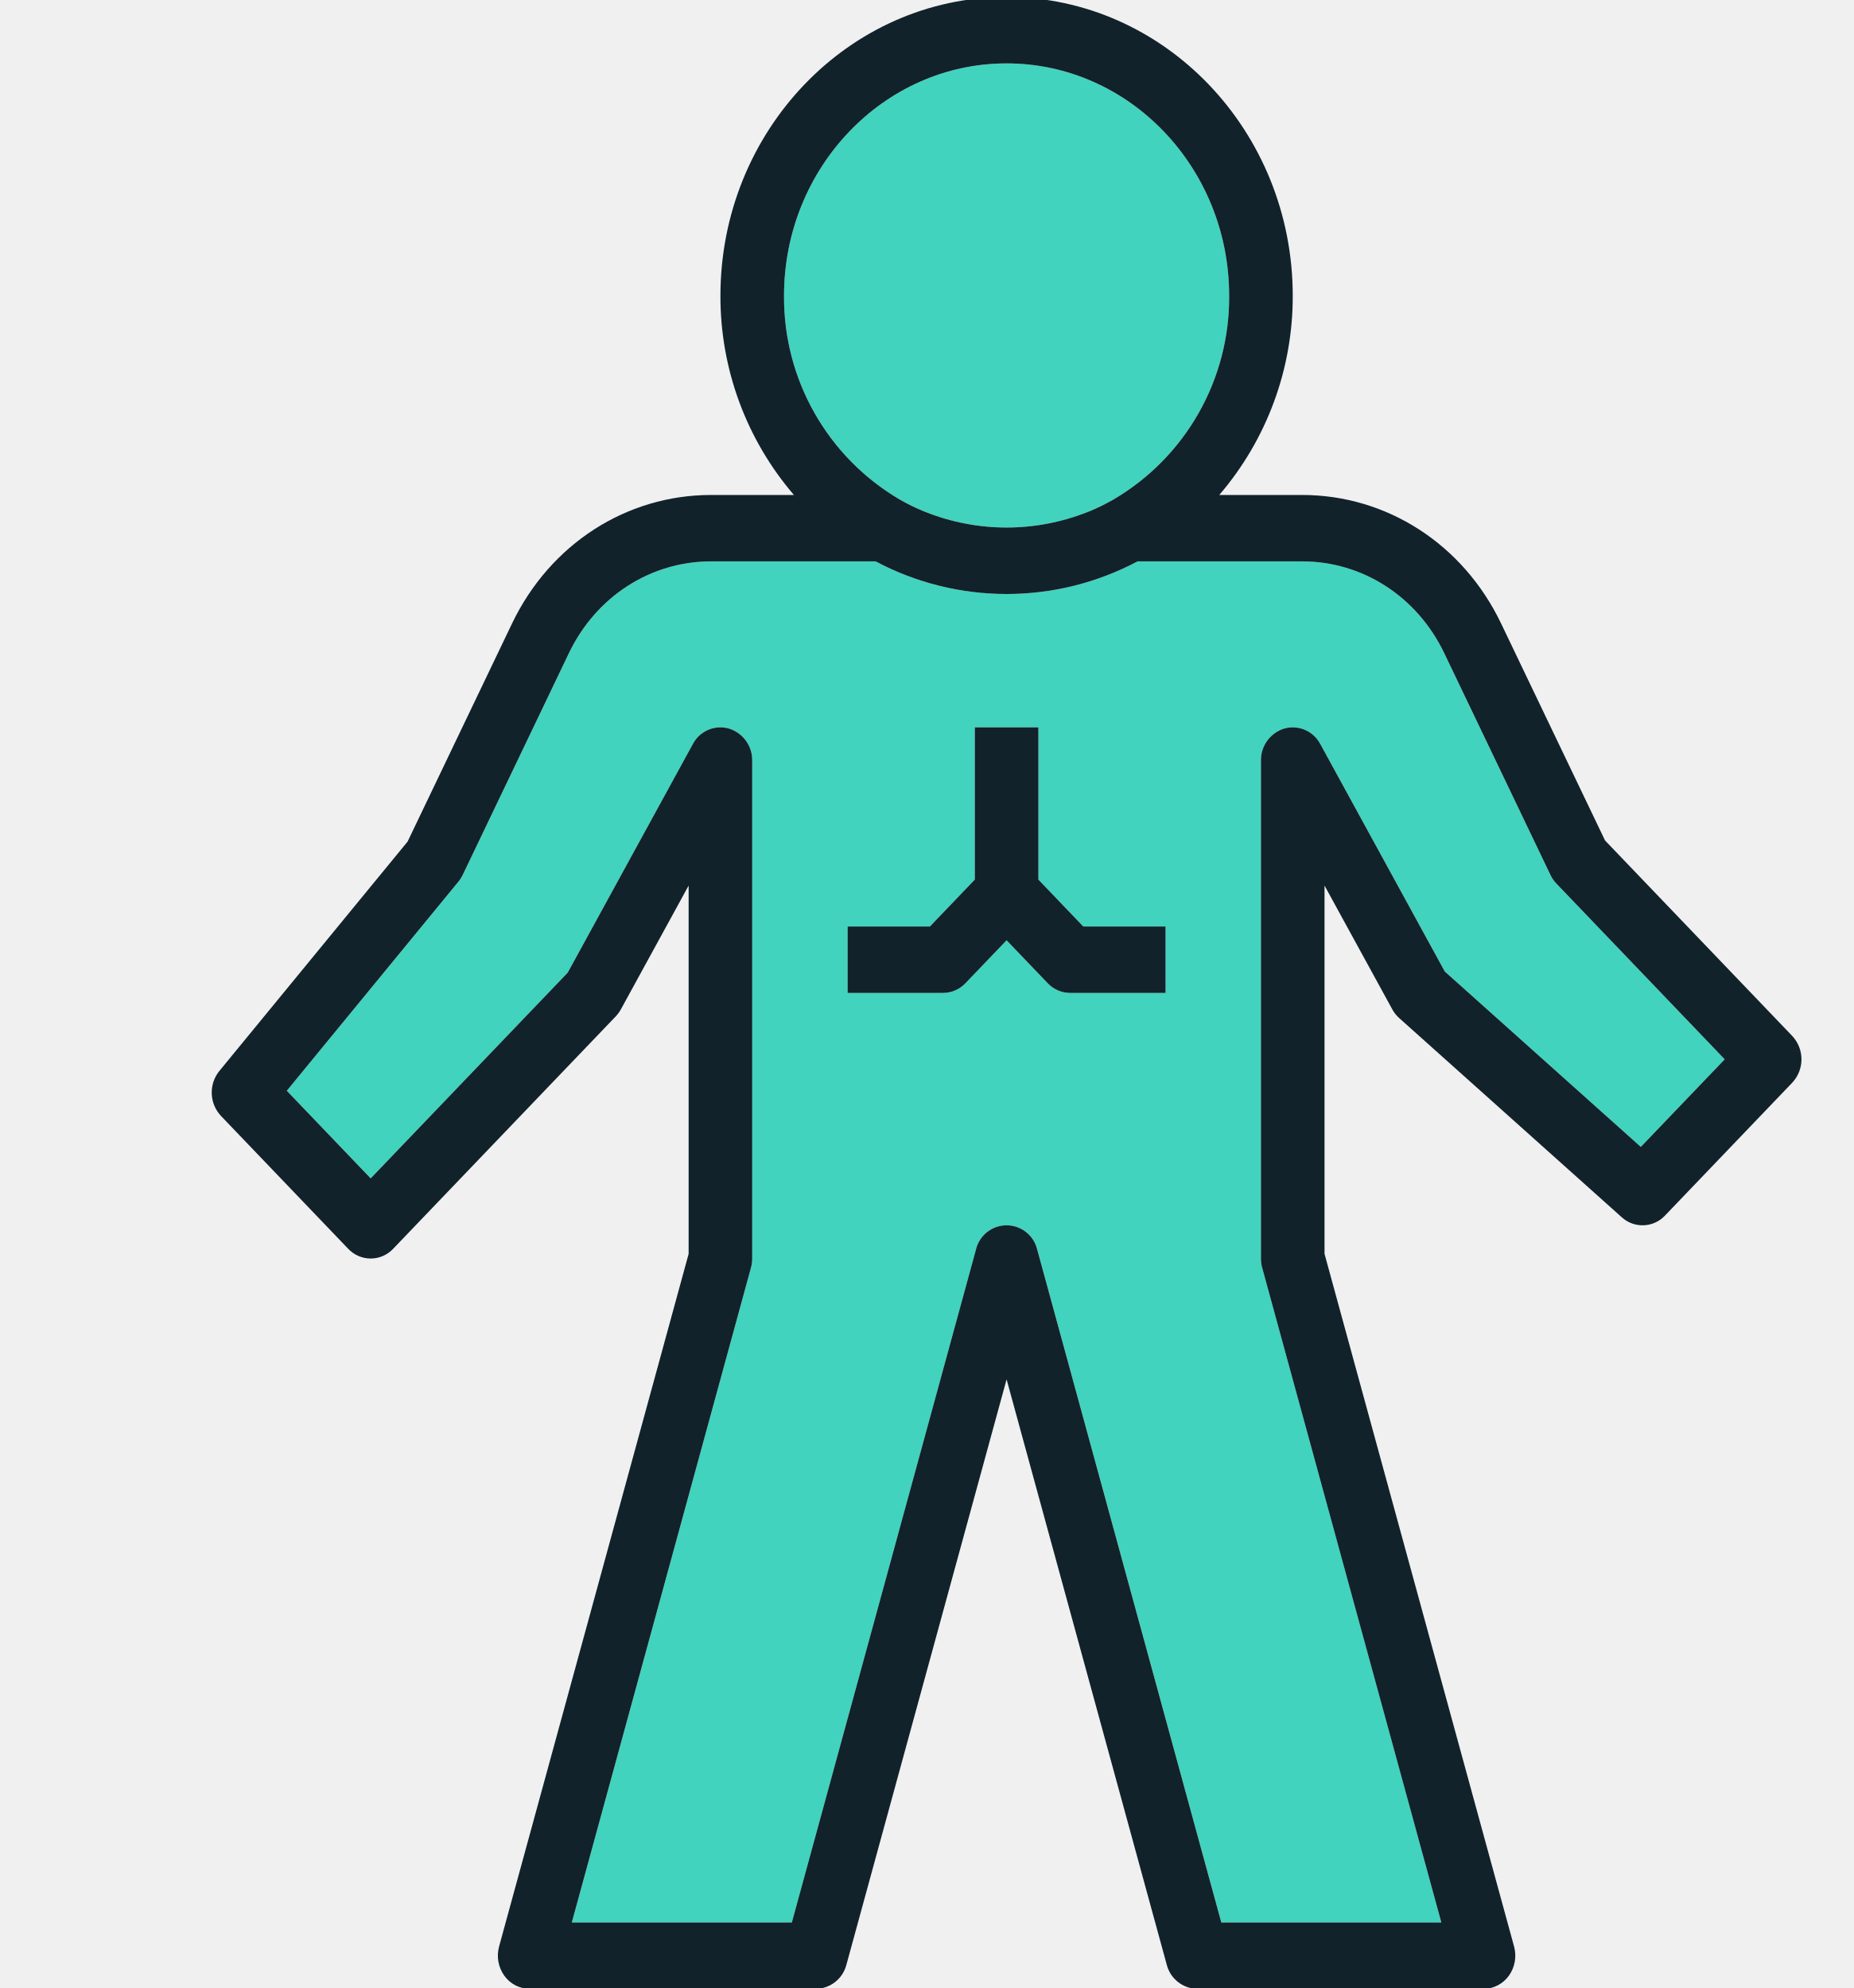
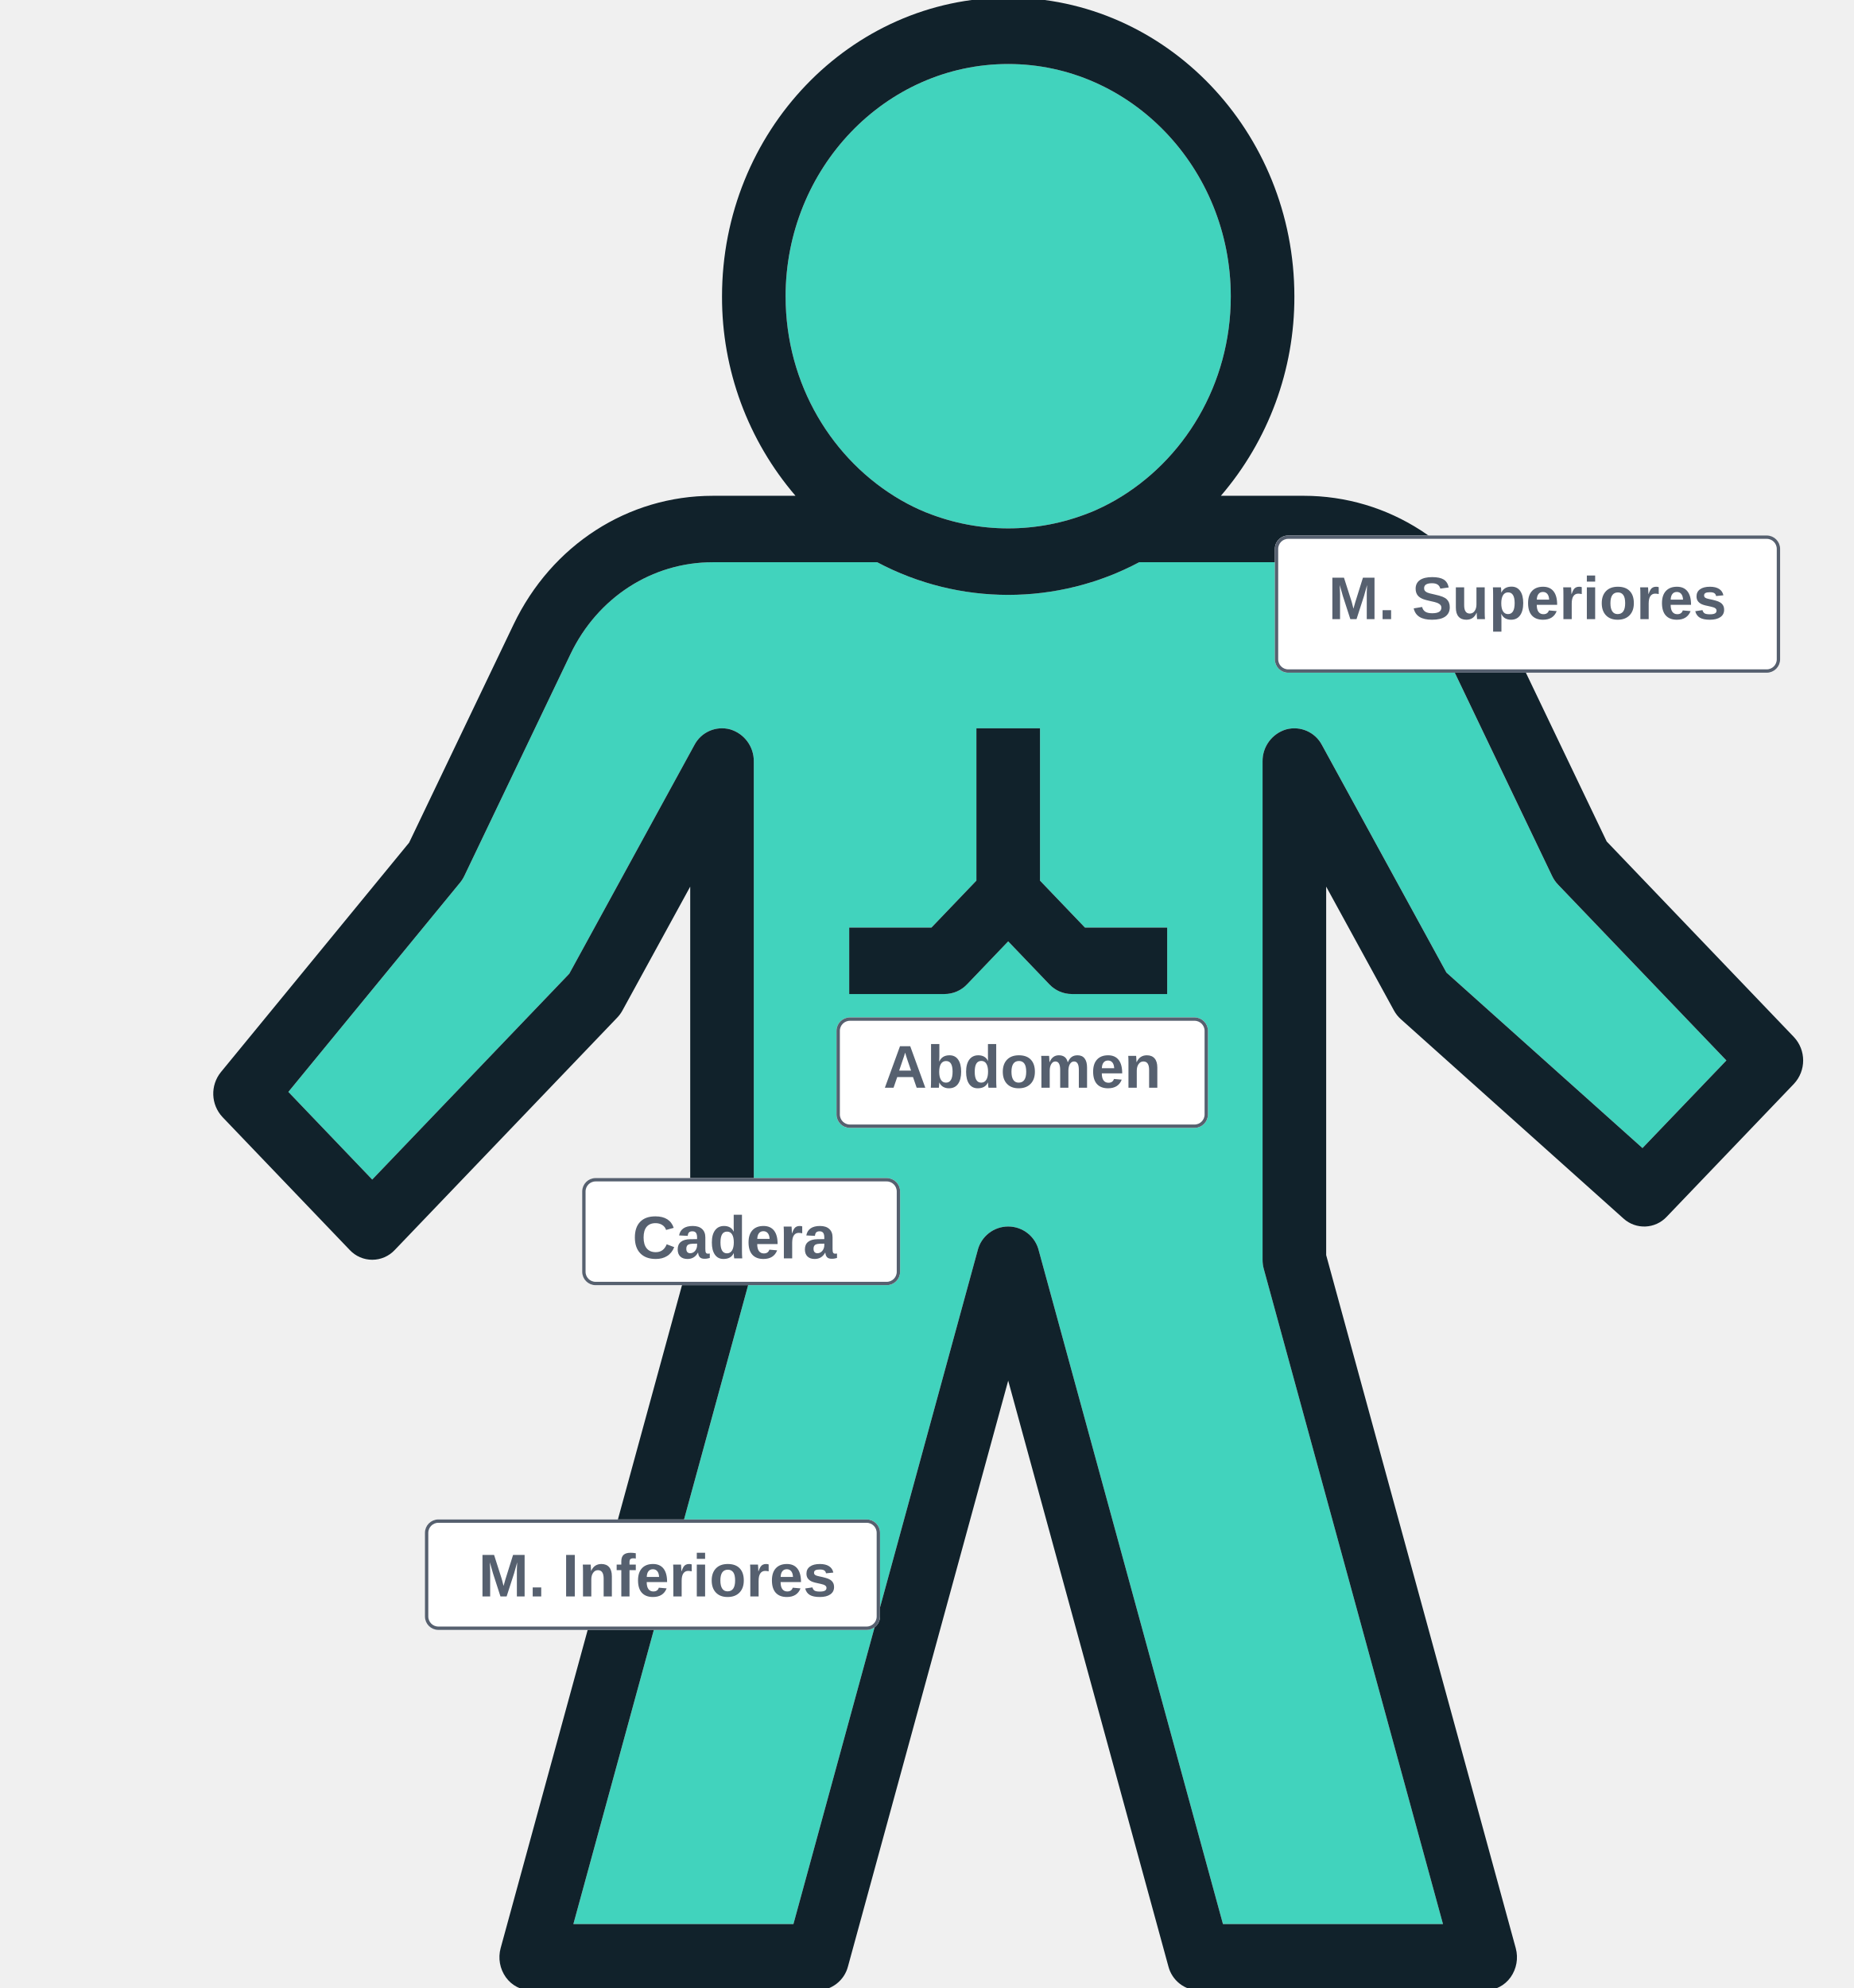
- <svg xmlns="http://www.w3.org/2000/svg" width="481" height="516" viewBox="0 0 481 516">
+ <svg xmlns="http://www.w3.org/2000/svg" width="554" height="594" viewBox="0 0 554 594">
  <defs>
    <clipPath id="clip-path">
-       <rect id="Rectángulo_7" data-name="Rectángulo 7" width="481" height="516" rx="4" transform="translate(282.016 82.834)" fill="#fff" stroke="#707070" stroke-width="1" />
+       <rect id="Rectángulo_7" data-name="Rectángulo 7" width="554" height="594" rx="4" transform="translate(-0.391 -0.148)" fill="#fff" stroke="#707070" stroke-width="1" />
    </clipPath>
  </defs>
-   <g id="Enmascarar_grupo_1" data-name="Enmascarar grupo 1" transform="translate(-282.016 -82.834)" clip-path="url(#clip-path)">
-     <g id="_011-human-body" data-name="011-human-body" transform="translate(336.958 82.056)">
-       <g id="Grupo_1" data-name="Grupo 1" transform="translate(19.489 17.233)">
-         <path id="Trazado_1" data-name="Trazado 1" d="M349.165,138.214a54.716,54.716,0,0,0,6.279,3.085c.148.06.305.112.462.172a56.815,56.815,0,0,0,42.046,0c.148-.06.305-.112.462-.172a52.717,52.717,0,0,0,6.279-3.085A60.815,60.815,0,0,0,434.685,85.35c0-33.252-25.916-60.317-57.756-60.317S319.173,52.1,319.173,85.35A60.815,60.815,0,0,0,349.165,138.214Z" transform="translate(-190.147 -25.033)" fill="#41d3bd" />
-         <path id="Trazado_2" data-name="Trazado 2" d="M452.9,296.426a8.648,8.648,0,0,1-1.551-2.24l-27.574-57.594c-7.03-14.683-21.172-23.808-36.889-23.808H344.213a72.431,72.431,0,0,1-67.987,0H233.553c-15.718,0-29.86,9.125-36.9,23.817l-27.574,57.594a8.312,8.312,0,0,1-1.122,1.749L123.438,350.2,145.2,372.933l51.138-53.406L228.8,260.21a8.075,8.075,0,0,1,9.282-4.058,8.568,8.568,0,0,1,6.13,8.332v129.25a9.037,9.037,0,0,1-.314,2.361L197.4,566.068h57.1l47.789-174.695a8.163,8.163,0,0,1,15.875,0l47.789,174.695h57.1l-46.5-169.973a9.037,9.037,0,0,1-.314-2.361V264.483a8.568,8.568,0,0,1,6.13-8.332,8.088,8.088,0,0,1,9.282,4.058l32.294,59.024L474.8,364.765l21.774-22.731ZM351.474,324.8H326.721a8.042,8.042,0,0,1-5.833-2.525l-10.668-11.141-10.668,11.141a8.042,8.042,0,0,1-5.833,2.525H268.966V307.567H290.3l11.667-12.184V255.867h16.5v39.516l11.667,12.184h21.337Z" transform="translate(-123.438 -83.533)" fill="#41d3bd" />
+   <g id="Grupo_33" data-name="Grupo 33" transform="translate(-490 -545)">
+     <g id="Enmascarar_grupo_1" data-name="Enmascarar grupo 1" transform="translate(490.392 545.148)" clip-path="url(#clip-path)">
+       <g id="_011-human-body" data-name="011-human-body" transform="translate(63.34 -0.873)">
+         <g id="Grupo_1" data-name="Grupo 1" transform="translate(22.446 19.849)">
+           <path id="Trazado_1" data-name="Trazado 1" d="M353.717,155.391a63.024,63.024,0,0,0,7.232,3.553c.171.069.352.129.532.2a65.438,65.438,0,0,0,48.427,0c.171-.069.352-.129.532-.2a60.719,60.719,0,0,0,7.232-3.553c20.565-11.83,34.543-34.686,34.543-60.886,0-38.3-29.849-69.471-66.521-69.471S319.173,56.206,319.173,94.5C319.173,120.7,333.152,143.561,353.717,155.391Z" transform="translate(-170.565 -25.033)" fill="#41d3bd" />
+           <path id="Trazado_2" data-name="Trazado 2" d="M502.9,309.12a9.961,9.961,0,0,1-1.787-2.58L469.357,240.2c-8.1-16.911-24.385-27.421-42.488-27.421h-49.15a83.424,83.424,0,0,1-78.3,0h-49.15c-18.1,0-34.391,10.51-42.5,27.431l-31.759,66.335a9.573,9.573,0,0,1-1.292,2.015l-51.278,62.494,25.069,26.181,58.9-61.512,37.385-68.32a9.3,9.3,0,0,1,10.691-4.674,9.869,9.869,0,0,1,7.061,9.6V421.2a10.409,10.409,0,0,1-.361,2.719L208.623,619.685h65.761l55.041-201.208a9.4,9.4,0,0,1,18.284,0L402.75,619.685h65.761L414.952,423.916a10.408,10.408,0,0,1-.361-2.719V272.33a9.869,9.869,0,0,1,7.061-9.6,9.315,9.315,0,0,1,10.691,4.674l37.195,67.982,58.586,52.441L553.2,361.65ZM386.082,341.8H357.573a9.263,9.263,0,0,1-6.719-2.908l-12.287-12.832-12.287,12.832a9.263,9.263,0,0,1-6.719,2.908H291.052V321.952h24.575l13.437-14.033V262.405H348.07v45.513l13.437,14.033h24.575Z" transform="translate(-123.438 -63.917)" fill="#41d3bd" />
+         </g>
+         <g id="Grupo_2" data-name="Grupo 2">
+           <path id="Trazado_3" data-name="Trazado 3" d="M510.314,252.15l-31.075-64.886c-11.347-23.69-34.135-38.4-59.489-38.4H395.014A91.071,91.071,0,0,0,416.976,89.32C416.976,40.065,378.612,0,331.449,0s-85.527,40.065-85.527,89.32a91.071,91.071,0,0,0,21.961,59.547H243.147c-25.354,0-48.142,14.708-59.5,38.4L152.412,252.5,96.164,321.055a10.232,10.232,0,0,0,.494,13.467l38.012,39.7a9.21,9.21,0,0,0,13.437,0l66.521-69.471a9.967,9.967,0,0,0,1.53-2.094l20.26-37.018v110.1L179.762,582.812a10.32,10.32,0,0,0,1.549,8.7,9.4,9.4,0,0,0,7.593,3.95h85.527a9.583,9.583,0,0,0,9.142-7.205l47.876-175.007L379.325,588.27a9.585,9.585,0,0,0,9.142,7.2h85.527a9.413,9.413,0,0,0,7.593-3.94,10.32,10.32,0,0,0,1.549-8.7L426.479,375.739v-110.1l20.26,37.018a9.687,9.687,0,0,0,2.072,2.61l66.521,59.547a9.206,9.206,0,0,0,12.9-.516l38.012-39.7a10.227,10.227,0,0,0,0-14.033Zm-47.9,39.172-37.195-67.982a9.316,9.316,0,0,0-10.691-4.674,9.869,9.869,0,0,0-7.061,9.6V377.128a10.409,10.409,0,0,0,.361,2.719l53.559,195.769H395.632L340.59,374.409a9.4,9.4,0,0,0-18.284,0L267.265,575.617H201.5l53.559-195.769a10.409,10.409,0,0,0,.361-2.719V228.262a9.869,9.869,0,0,0-7.061-9.6,9.3,9.3,0,0,0-10.691,4.674l-37.385,68.32-58.9,61.512L116.319,326.98,167.6,264.486a9.835,9.835,0,0,0,1.292-2.015l31.759-66.335c8.106-16.911,24.394-27.421,42.5-27.421H292.3a83.424,83.424,0,0,0,78.3,0h49.15c18.1,0,34.391,10.51,42.5,27.431l31.759,66.335a9.733,9.733,0,0,0,1.787,2.58l50.29,52.52-25.078,26.181Zm-197.492-202c0-38.3,29.849-69.471,66.521-69.471S397.97,51.021,397.97,89.32c0,26.2-13.979,49.056-34.543,60.886a63.027,63.027,0,0,1-7.232,3.553c-.171.069-.352.129-.532.2a65.438,65.438,0,0,1-48.427,0c-.171-.069-.352-.129-.532-.2a60.717,60.717,0,0,1-7.232-3.553C278.906,138.376,264.927,115.52,264.927,89.32Z" transform="translate(-93.873)" fill="#11222b" />
+           <path id="Trazado_4" data-name="Trazado 4" d="M401.225,320.88V275.367H382.219V320.88l-13.437,14.033H344.207v19.849h28.509a9.263,9.263,0,0,0,6.719-2.908l12.287-12.832,12.287,12.832a9.263,9.263,0,0,0,6.719,2.908h28.509V334.913H414.662Z" transform="translate(-154.147 -57.029)" fill="#11222b" />
+         </g>
      </g>
-       <g id="Grupo_2" data-name="Grupo 2">
-         <path id="Trazado_3" data-name="Trazado 3" d="M455.44,218.924l-26.98-56.336c-9.851-20.568-29.637-33.338-51.65-33.338H355.333A79.071,79.071,0,0,0,374.4,77.55C374.4,34.786,341.092,0,300.143,0s-74.257,34.786-74.257,77.55a79.071,79.071,0,0,0,19.068,51.7H223.477c-22.013,0-41.8,12.77-51.658,33.338L144.7,219.226,95.862,278.75a8.883,8.883,0,0,0,.429,11.693l33,34.467a8,8,0,0,0,11.667,0l57.756-60.317a8.653,8.653,0,0,0,1.328-1.818l17.591-32.14v95.594L168.444,506.015a8.96,8.96,0,0,0,1.345,7.557A8.158,8.158,0,0,0,176.381,517h74.257a8.32,8.32,0,0,0,7.937-6.256L300.143,358.8l41.568,151.955A8.322,8.322,0,0,0,349.648,517h74.257a8.173,8.173,0,0,0,6.592-3.421,8.96,8.96,0,0,0,1.345-7.557l-49.191-179.8V230.635l17.591,32.14a8.411,8.411,0,0,0,1.8,2.266l57.756,51.7a7.993,7.993,0,0,0,11.2-.448l33-34.467a8.879,8.879,0,0,0,0-12.184Zm-41.584,34.01L381.562,193.91a8.088,8.088,0,0,0-9.282-4.058,8.568,8.568,0,0,0-6.13,8.332v129.25a9.037,9.037,0,0,0,.314,2.361l46.5,169.973h-57.1L308.081,325.073a8.163,8.163,0,0,0-15.875,0L244.418,499.768h-57.1l46.5-169.973a9.037,9.037,0,0,0,.314-2.361V198.184a8.568,8.568,0,0,0-6.13-8.332,8.075,8.075,0,0,0-9.282,4.058l-32.459,59.317-51.138,53.406-21.766-22.739,44.521-54.259a8.539,8.539,0,0,0,1.122-1.749l27.574-57.594c7.038-14.683,21.18-23.808,36.9-23.808H266.15a72.431,72.431,0,0,0,67.987,0H376.81c15.718,0,29.86,9.125,36.9,23.817l27.574,57.594a8.451,8.451,0,0,0,1.551,2.24l43.663,45.6-21.774,22.731ZM242.388,77.55c0-33.252,25.916-60.317,57.756-60.317S357.9,44.3,357.9,77.55a60.815,60.815,0,0,1-29.992,52.863,54.722,54.722,0,0,1-6.279,3.085c-.149.06-.305.112-.462.172a56.816,56.816,0,0,1-42.046,0c-.149-.06-.305-.112-.462-.172a52.719,52.719,0,0,1-6.279-3.085A60.815,60.815,0,0,1,242.388,77.55Z" transform="translate(-93.873)" fill="#11222b" />
-         <path id="Trazado_4" data-name="Trazado 4" d="M393.712,314.883V275.367h-16.5v39.516l-11.667,12.184H344.207V344.3h24.752a8.042,8.042,0,0,0,5.833-2.525l10.668-11.141,10.668,11.141a8.042,8.042,0,0,0,5.833,2.525h24.752V327.067H405.378Z" transform="translate(-179.191 -85.799)" fill="#11222b" />
+     </g>
+     <g id="Grupo_3" data-name="Grupo 3" transform="translate(664.33 897.472)">
+       <g id="Rectángulo_8" data-name="Rectángulo 8" transform="translate(-0.33 -0.472)" fill="#fff" stroke="#56606f" stroke-width="1">
+         <rect width="95" height="32" rx="4" stroke="none" />
+         <rect x="0.5" y="0.5" width="94" height="31" rx="3.5" fill="none" />
+       </g>
+       <text id="Cadera" transform="translate(14.67 7.528)" fill="#56606f" font-size="18" font-family="Arial-BoldMT, Arial" font-weight="700">
+         <tspan x="0" y="16">Cadera</tspan>
+       </text>
+     </g>
+     <g id="Grupo_5" data-name="Grupo 5" transform="translate(870.392 704.918)">
+       <g id="Grupo_4" data-name="Grupo 4" transform="translate(0.608 0.082)">
+         <g id="Rectángulo_9" data-name="Rectángulo 9" fill="#fff" stroke="#56606f" stroke-width="1">
+           <rect width="151" height="41" rx="4" stroke="none" />
+           <rect x="0.5" y="0.5" width="150" height="40" rx="3.5" fill="none" />
+         </g>
+         <text id="M._Superiores" data-name="M. Superiores" transform="translate(9 9)" fill="#56606f" font-size="18" font-family="Arial-BoldMT, Arial" font-weight="700">
+           <tspan x="6.985" y="16">M. Superiores</tspan>
+         </text>
+       </g>
+     </g>
+     <g id="Grupo_6" data-name="Grupo 6" transform="translate(617.392 999.148)">
+       <g id="Grupo_4-2" data-name="Grupo 4">
+         <g id="Rectángulo_9-2" data-name="Rectángulo 9" transform="translate(-0.392 -0.148)" fill="#fff" stroke="#56606f" stroke-width="1">
+           <rect width="136" height="33" rx="4" stroke="none" />
+           <rect x="0.5" y="0.5" width="135" height="32" rx="3.5" fill="none" />
+         </g>
+         <text id="M._Inferiores" data-name="M. Inferiores" transform="translate(7.608 6.852)" fill="#56606f" font-size="18" font-family="Arial-BoldMT, Arial" font-weight="700">
+           <tspan x="7.988" y="16">M. Inferiores</tspan>
+         </text>
+       </g>
+     </g>
+     <g id="Grupo_7" data-name="Grupo 7" transform="translate(740.473 849.155)">
+       <g id="Grupo_4-3" data-name="Grupo 4">
+         <g id="Rectángulo_9-3" data-name="Rectángulo 9" transform="translate(-0.473 -0.155)" fill="#fff" stroke="#56606f" stroke-width="1">
+           <rect width="111" height="33" rx="4" stroke="none" />
+           <rect x="0.5" y="0.5" width="110" height="32" rx="3.5" fill="none" />
+         </g>
+         <text id="Abdomen" transform="translate(13.527 4.845)" fill="#56606f" font-size="18" font-family="Arial-BoldMT, Arial" font-weight="700">
+           <tspan x="0" y="16">Abdomen</tspan>
+         </text>
      </g>
    </g>
  </g>
</svg>
